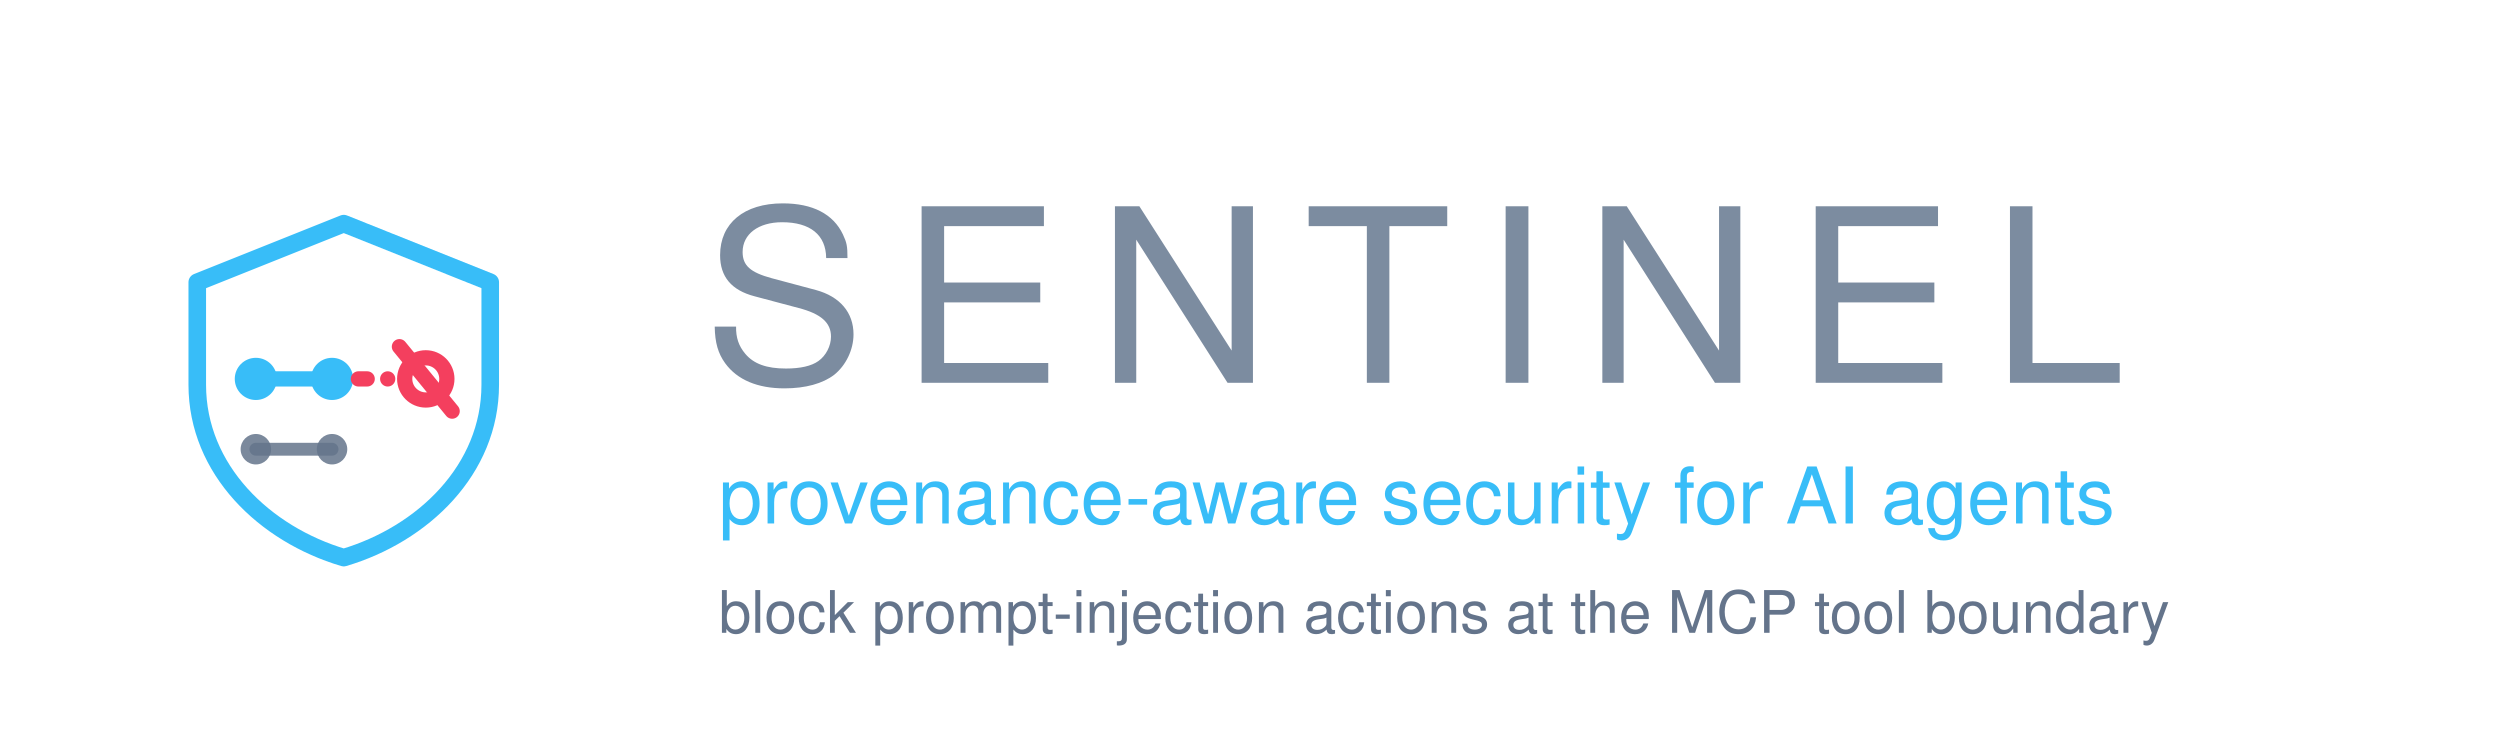
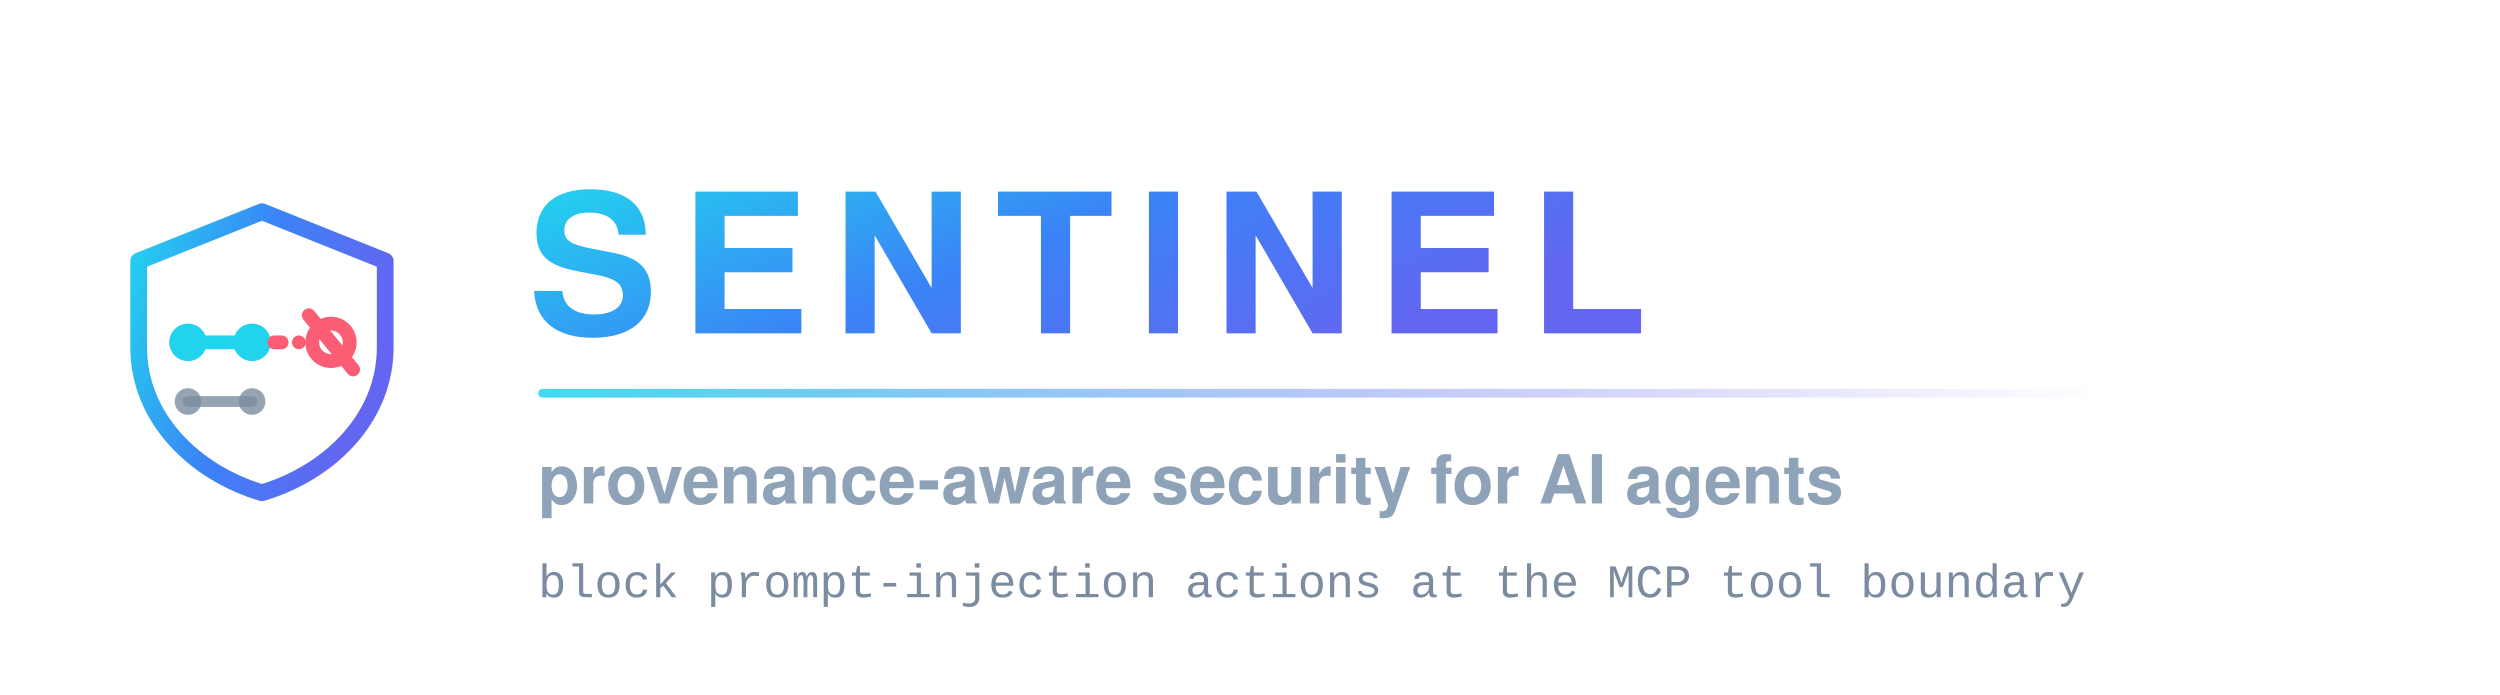
- <svg xmlns="http://www.w3.org/2000/svg" width="640" height="190" viewBox="0 0 640 190" fill="none" role="img" aria-label="SENTINEL — provenance-aware security for AI agents">
-   <g transform="translate(40, 52) scale(1.5)">
-     <path d="M32 3.5 L57 13.5 V31 C57 45.5 45.5 56.5 32 60.5 C18.5 56.5 7 45.5 7 31 V13.5 Z" stroke="#38BDF8" stroke-width="3" stroke-linejoin="round" fill="none" />
-     <line x1="17" y1="30" x2="29" y2="30" stroke="#38BDF8" stroke-width="2.6" stroke-linecap="round" />
-     <circle cx="17" cy="30" r="3.6" fill="#38BDF8" />
-     <circle cx="30" cy="30" r="3.6" fill="#38BDF8" />
-     <line x1="34.5" y1="30" x2="39.5" y2="30" stroke="#F43F5E" stroke-width="2.6" stroke-linecap="round" stroke-dasharray="1.5 3.5" />
-     <circle cx="46" cy="30" r="3.6" fill="none" stroke="#F43F5E" stroke-width="2.6" />
-     <line x1="41.5" y1="24.5" x2="50.5" y2="35.5" stroke="#F43F5E" stroke-width="2.6" stroke-linecap="round" />
-     <line x1="17" y1="42" x2="30" y2="42" stroke="#64748B" stroke-width="2.2" stroke-linecap="round" opacity="0.85" />
-     <circle cx="17" cy="42" r="2.6" fill="#64748B" opacity="0.85" />
-     <circle cx="30" cy="42" r="2.6" fill="#64748B" opacity="0.85" />
+ <svg xmlns="http://www.w3.org/2000/svg" width="720" height="200" viewBox="0 0 720 200" fill="none" role="img" aria-label="SENTINEL — provenance-aware security for AI agents">
+   <defs>
+     <linearGradient id="wm" x1="0" y1="0" x2="1" y2="0.35">
+       <stop offset="0%" stop-color="#22D3EE" />
+       <stop offset="52%" stop-color="#3B82F6" />
+       <stop offset="100%" stop-color="#6366F1" />
+     </linearGradient>
+     <linearGradient id="rule" x1="0" y1="0" x2="1" y2="0">
+       <stop offset="0%" stop-color="#22D3EE" stop-opacity="0.85" />
+       <stop offset="65%" stop-color="#6366F1" stop-opacity="0.3" />
+       <stop offset="100%" stop-color="#6366F1" stop-opacity="0" />
+     </linearGradient>
+   </defs>
+   <g transform="translate(30, 56) scale(1.42)">
+     <path d="M32 3.5 L57 13.5 V31 C57 45.5 45.5 56.5 32 60.5 C18.5 56.5 7 45.5 7 31 V13.5 Z" stroke="url(#wm)" stroke-width="3.4" stroke-linejoin="round" fill="none" />
+     <line x1="17" y1="30" x2="29" y2="30" stroke="#22D3EE" stroke-width="2.8" stroke-linecap="round" />
+     <circle cx="17" cy="30" r="3.8" fill="#22D3EE" />
+     <circle cx="30" cy="30" r="3.8" fill="#22D3EE" />
+     <line x1="34.5" y1="30" x2="39.5" y2="30" stroke="#FB5D75" stroke-width="2.8" stroke-linecap="round" stroke-dasharray="1.5 3.5" />
+     <circle cx="46" cy="30" r="3.8" fill="none" stroke="#FB5D75" stroke-width="2.8" />
+     <line x1="41.5" y1="24.5" x2="50.5" y2="35.5" stroke="#FB5D75" stroke-width="2.8" stroke-linecap="round" />
+     <line x1="17" y1="42" x2="30" y2="42" stroke="#7C8CA0" stroke-width="2.2" stroke-linecap="round" opacity="0.8" />
+     <circle cx="17" cy="42" r="2.7" fill="#7C8CA0" opacity="0.8" />
+     <circle cx="30" cy="42" r="2.7" fill="#7C8CA0" opacity="0.8" />
  </g>
-   <text x="180" y="98" font-family="Segoe UI, Helvetica, Arial, sans-serif" font-size="62" font-weight="300" letter-spacing="9" fill="#7C8CA0">SENTINEL</text>
-   <text x="184" y="134" font-family="Segoe UI, Helvetica, Arial, sans-serif" font-size="20" font-weight="400" fill="#38BDF8">provenance-aware security for AI agents</text>
-   <text x="184" y="162" font-family="Segoe UI, Helvetica, Arial, sans-serif" font-size="15" font-weight="400" fill="#64748B">block prompt-injection actions at the MCP tool boundary</text>
+   <text x="152" y="96" font-family="'Segoe UI Black', 'Arial Black', 'Segoe UI', Helvetica, sans-serif" font-size="56" font-weight="900" letter-spacing="6.5" fill="url(#wm)">SENTINEL</text>
+   <rect x="155" y="112" width="452" height="2.5" rx="1.25" fill="url(#rule)" />
+   <text x="155" y="145" font-family="'Segoe UI', Helvetica, Arial, sans-serif" font-size="19.5" font-weight="600" fill="#8FA3B8">provenance-aware security for AI agents</text>
+   <text x="155" y="172" font-family="Consolas, 'JetBrains Mono', 'Courier New', monospace" font-size="13.5" fill="#7C8CA0">block prompt-injection actions at the MCP tool boundary</text>
</svg>
